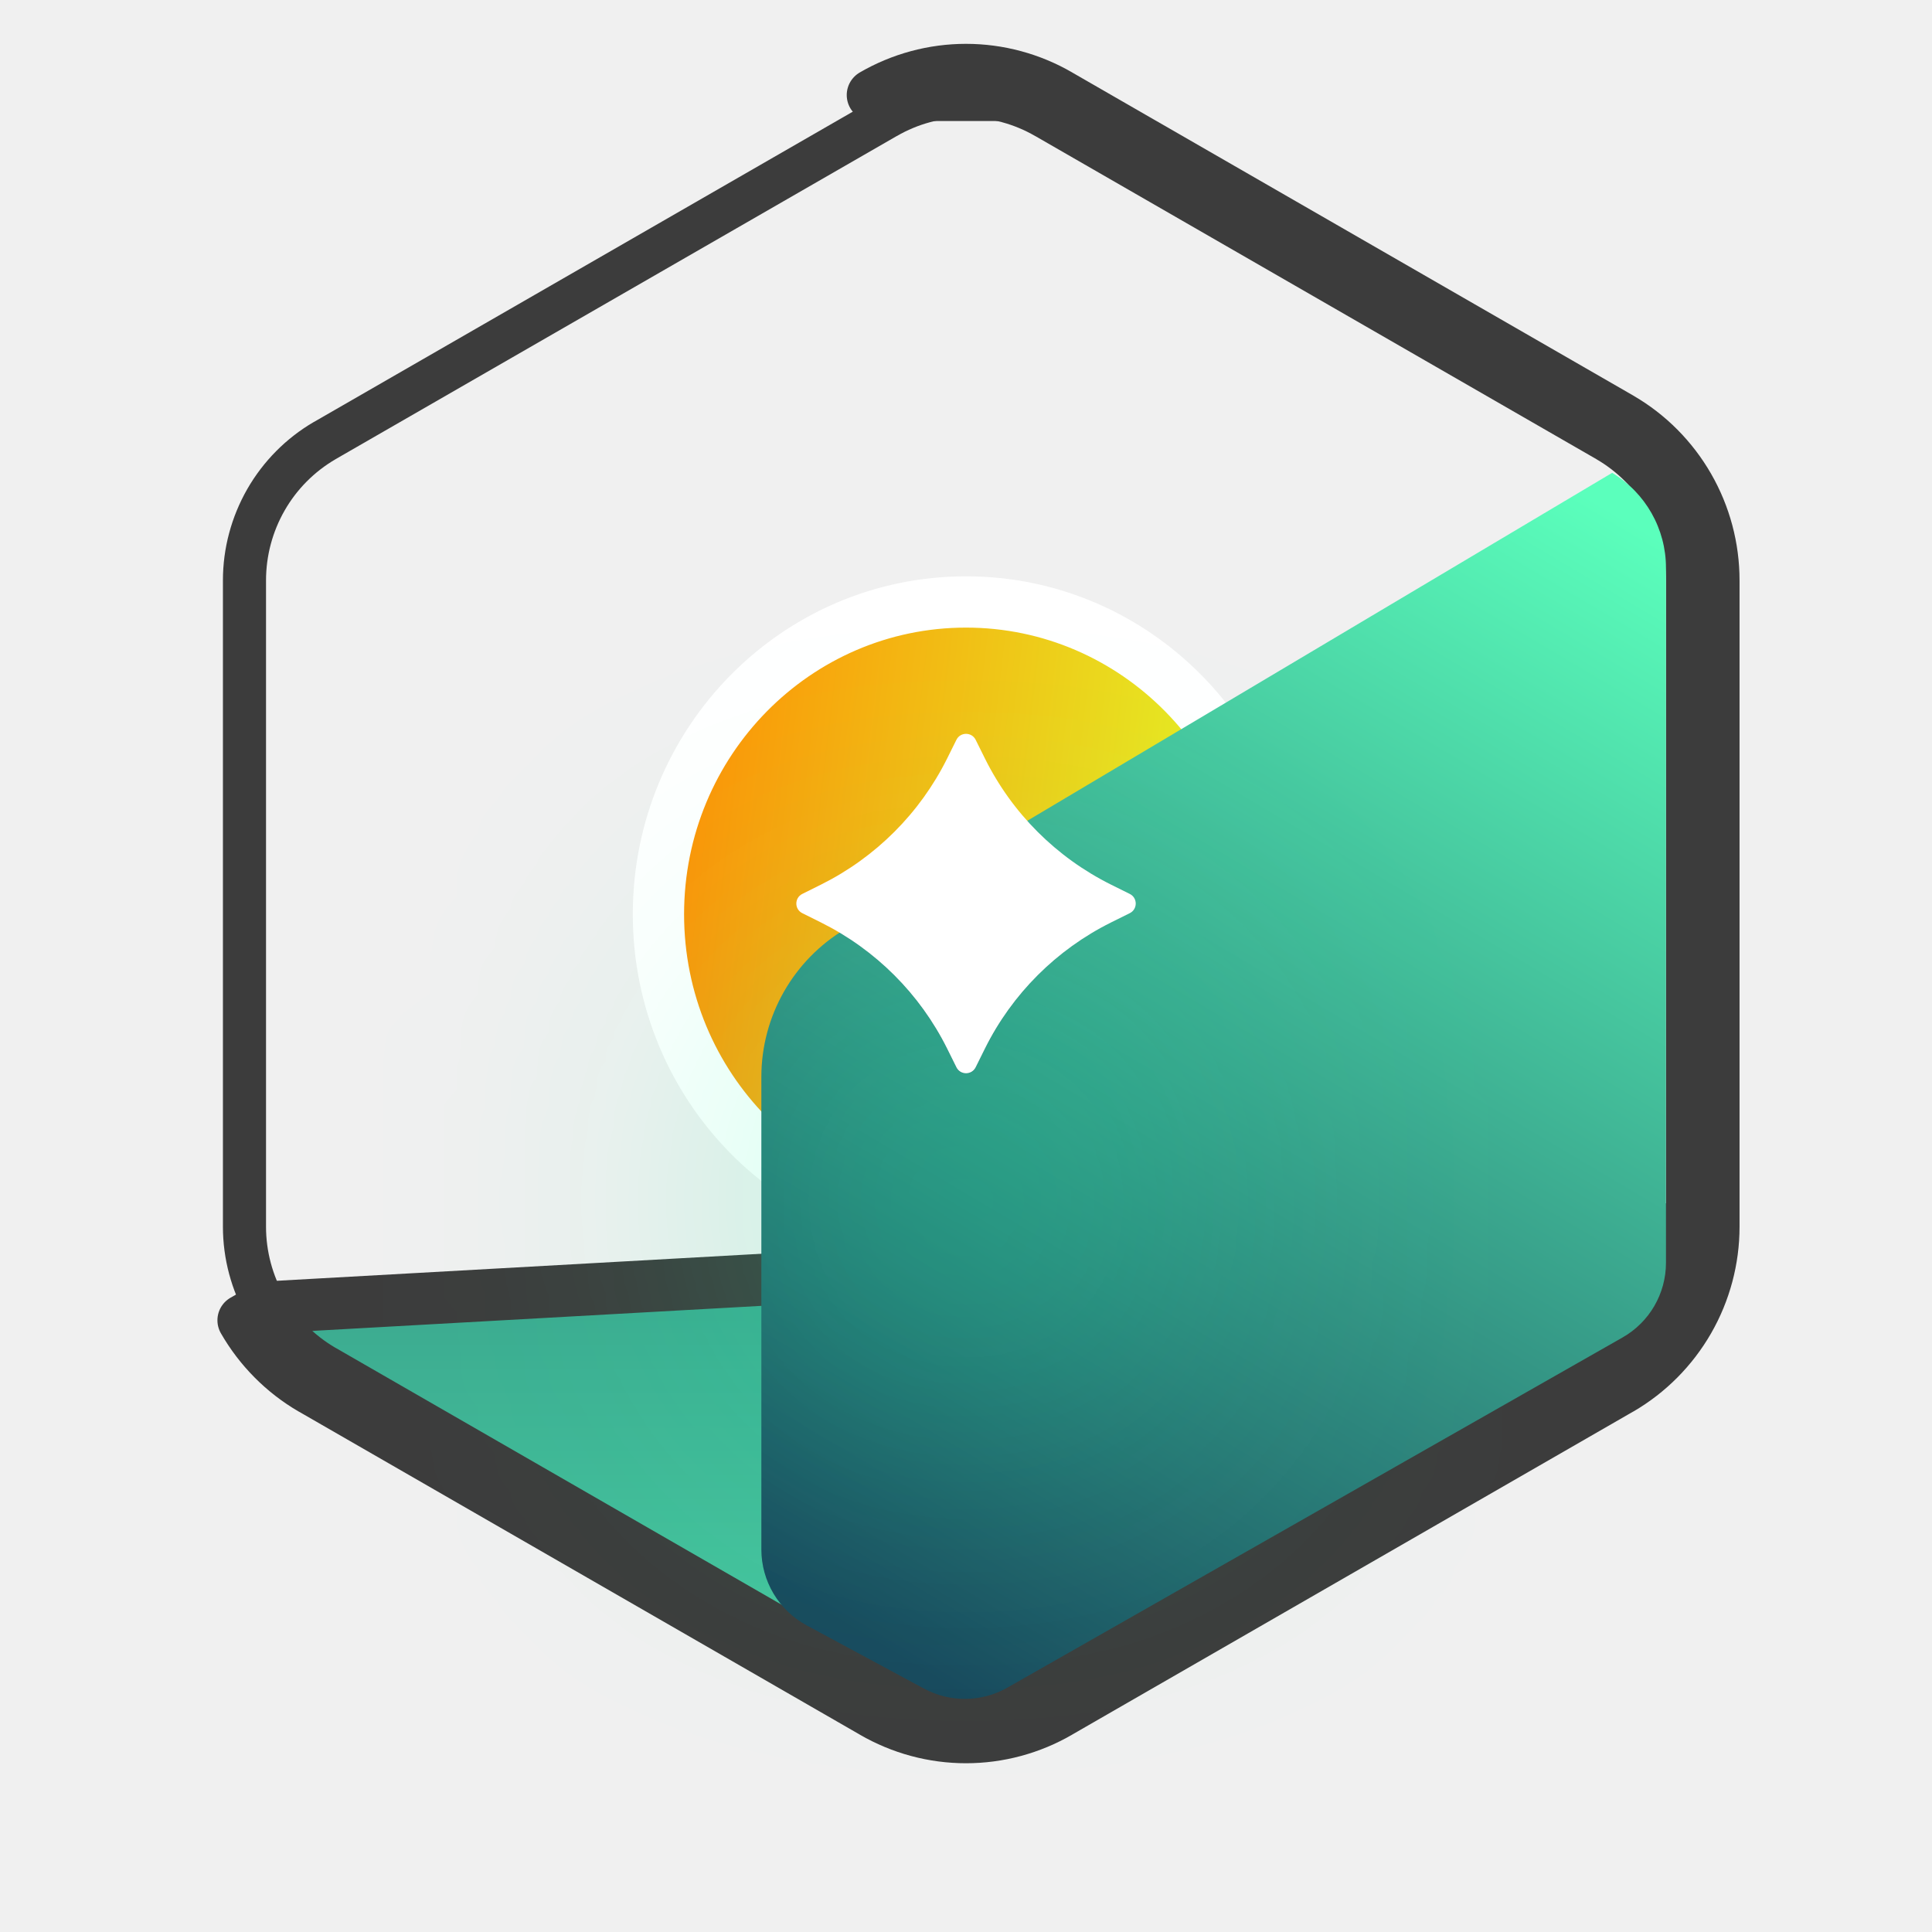
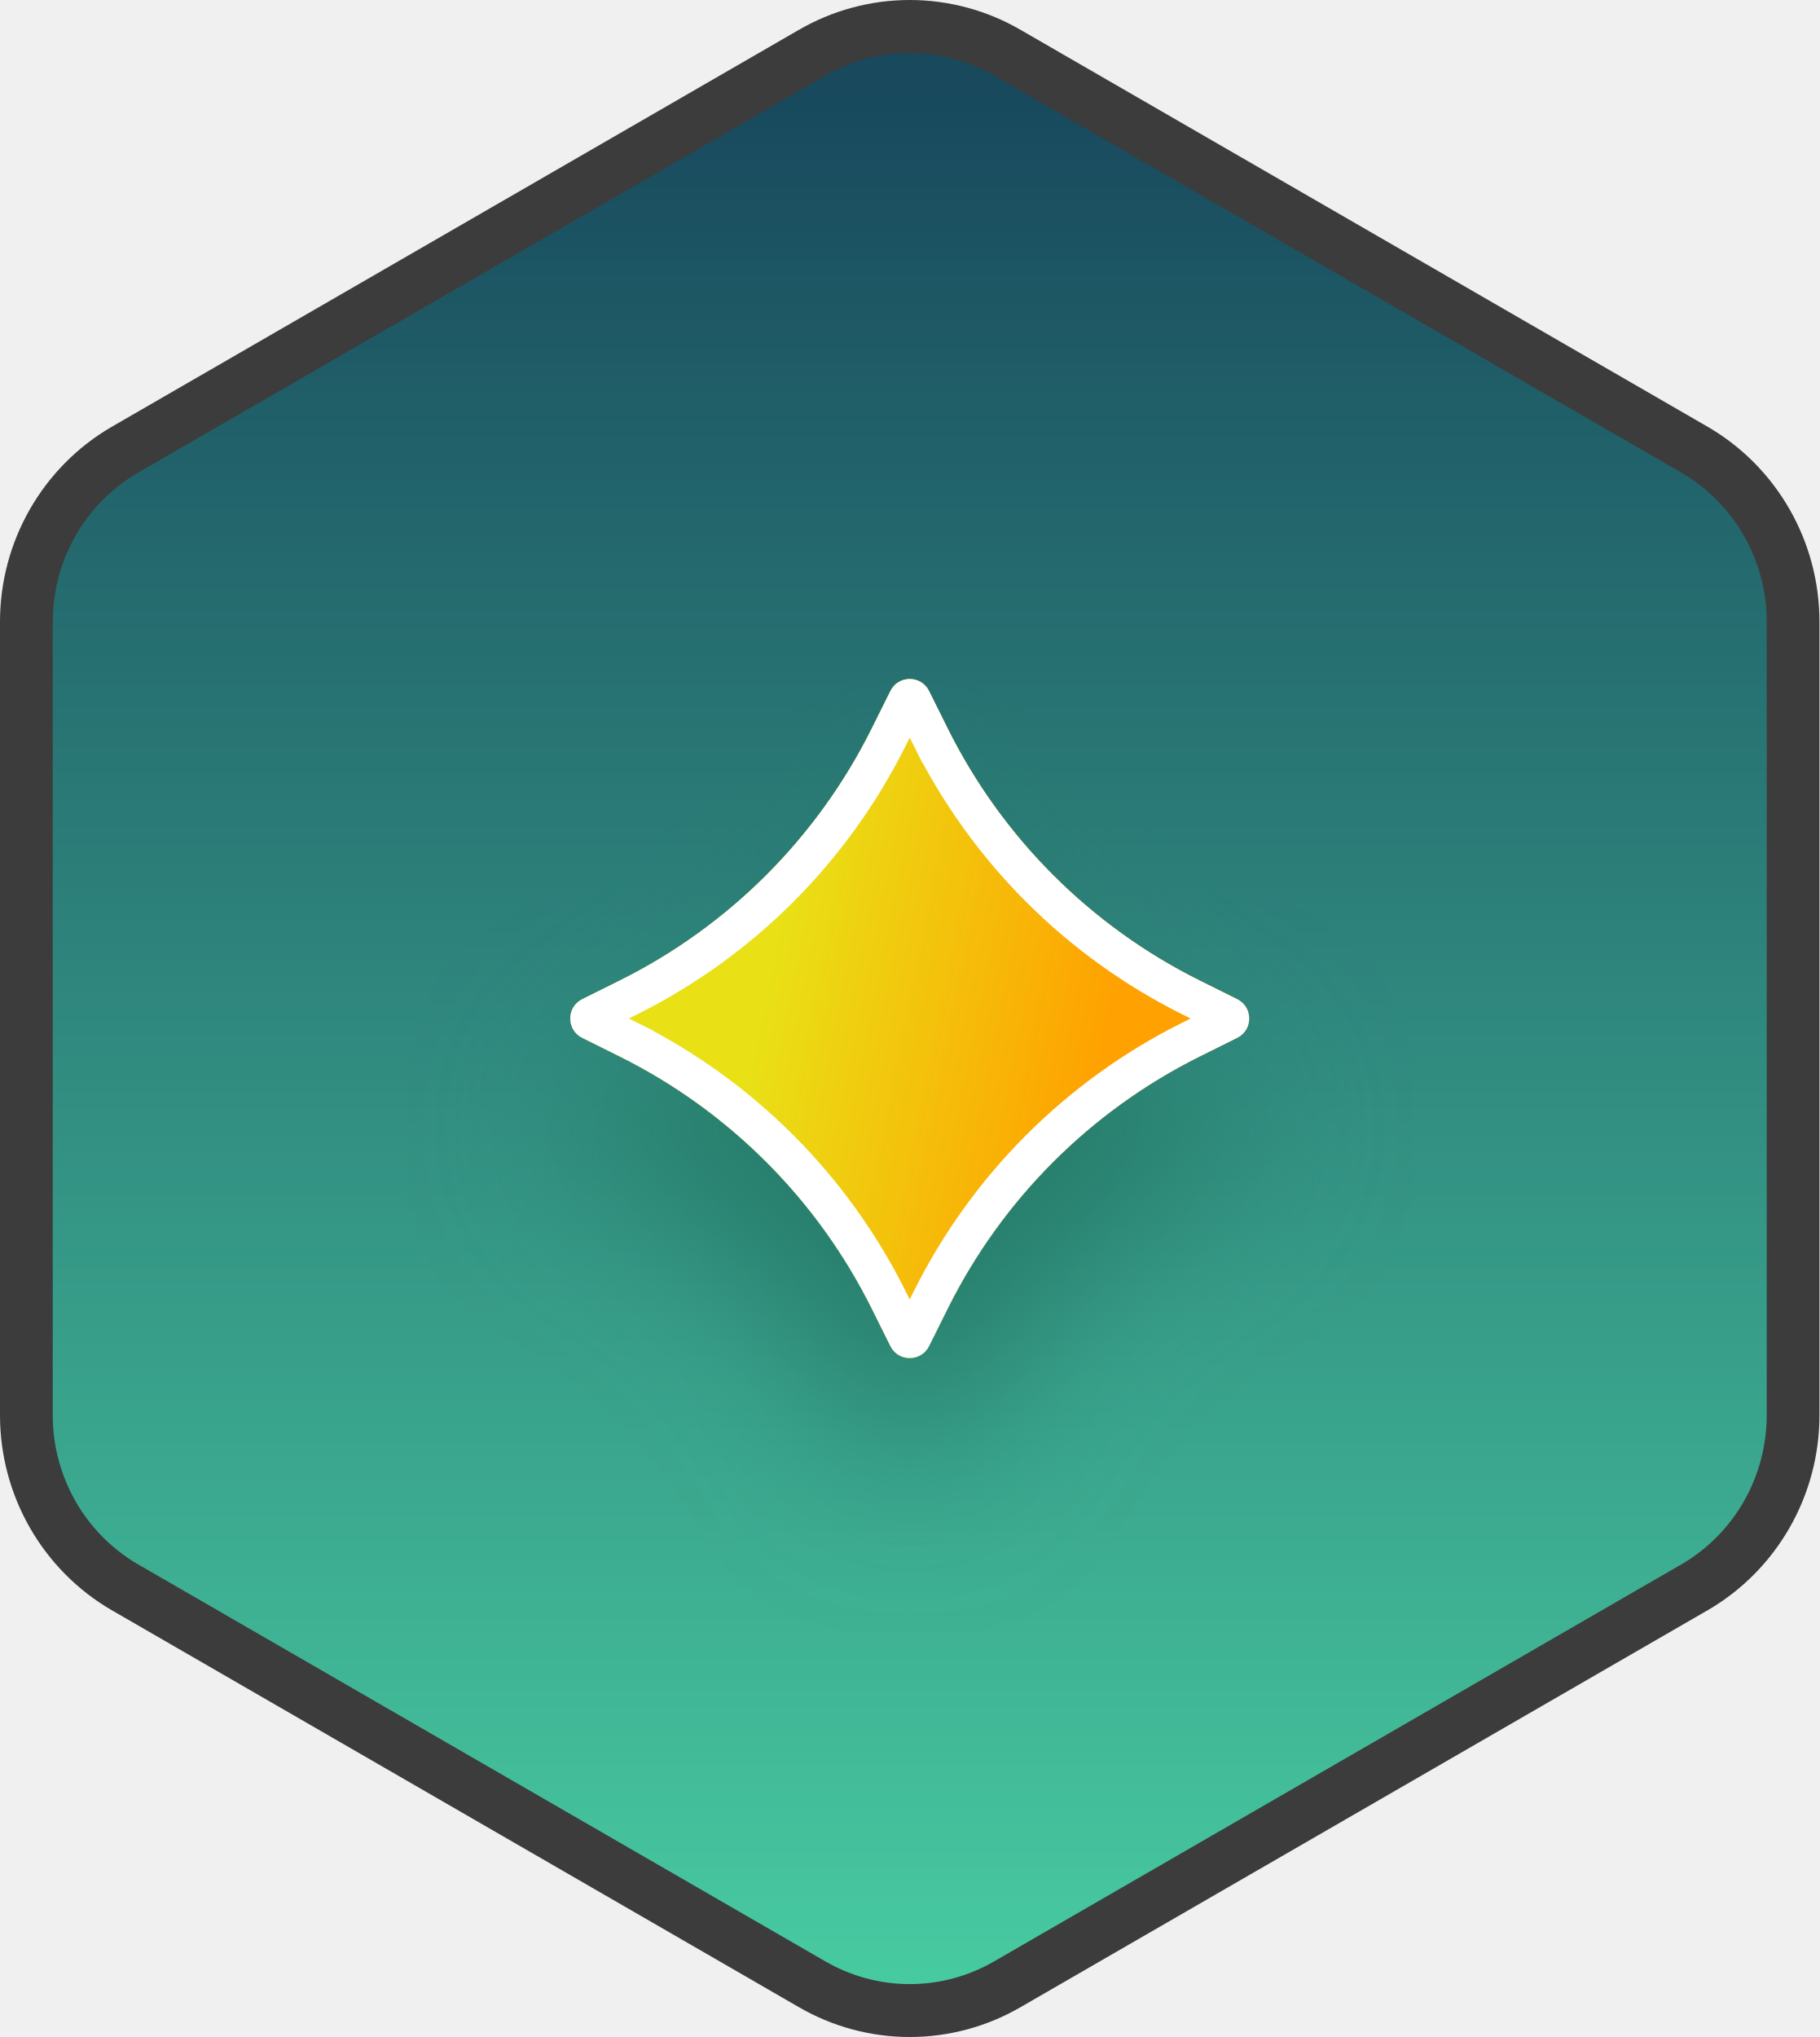
- <svg xmlns="http://www.w3.org/2000/svg" width="26" height="26" viewBox="0 0 26 26" fill="none">
-   <g id="Rewards">
-     <g id="Group 27524">
-       <path id="Vector" d="M23.06 16.508V16.509C23.06 16.951 22.944 17.385 22.724 17.768C22.504 18.151 22.188 18.47 21.807 18.692L21.806 18.692L14.255 23.04C14.255 23.041 14.254 23.041 14.254 23.041C13.873 23.262 13.44 23.379 13 23.379C12.559 23.379 12.127 23.262 11.746 23.041C11.745 23.041 11.745 23.041 11.745 23.04L4.194 18.692L4.193 18.692C3.812 18.47 3.496 18.151 3.276 17.768C3.276 17.768 3.276 17.768 3.276 17.768L3.579 17.595L23.06 16.508ZM23.06 16.508V7.811V7.811M23.06 16.508V7.811M23.06 7.811C23.06 7.368 22.944 6.934 22.724 6.551C22.504 6.168 22.188 5.849 21.807 5.628L21.806 5.627M23.06 7.811L21.806 5.627M21.806 5.627L14.255 1.279M21.806 5.627L14.255 1.279M14.255 1.279C14.255 1.279 14.254 1.279 14.254 1.278M14.255 1.279L14.254 1.278M14.254 1.278C13.873 1.057 13.44 0.94 13 0.94C12.559 0.94 12.127 1.057 11.746 1.278C11.745 1.279 11.745 1.279 11.745 1.279L14.254 1.278Z" fill="url(#paint0_linear_16058_163)" stroke="#3C3C3C" stroke-width="0.7" stroke-linecap="round" stroke-linejoin="round" />
-       <path id="Vector (Stroke)" fill-rule="evenodd" clip-rule="evenodd" d="M11.776 1.33C12.148 1.114 12.57 1 13 1C13.43 1 13.852 1.114 14.224 1.33C14.224 1.33 14.225 1.331 14.225 1.331L21.777 5.679C22.149 5.896 22.457 6.207 22.672 6.581C22.887 6.955 23 7.379 23 7.81V16.508C23 16.94 22.887 17.364 22.672 17.738C22.457 18.112 22.149 18.423 21.777 18.64L21.776 18.64L14.225 22.988C14.225 22.988 14.224 22.988 14.224 22.988C13.852 23.205 13.43 23.319 13 23.319C12.57 23.319 12.148 23.205 11.776 22.988C11.776 22.988 11.775 22.988 11.775 22.988L4.224 18.64L4.223 18.64C3.851 18.423 3.543 18.112 3.328 17.738C3.114 17.364 3 16.94 3 16.508V7.81C3 7.379 3.114 6.955 3.328 6.581C3.543 6.207 3.851 5.896 4.223 5.679L4.224 5.679L11.775 1.331C11.775 1.331 11.776 1.33 11.776 1.33ZM13 1.58C12.672 1.58 12.351 1.667 12.067 1.832L12.066 1.832L4.515 6.18C4.514 6.181 4.514 6.181 4.514 6.181C4.231 6.346 3.995 6.583 3.831 6.869C3.667 7.155 3.58 7.48 3.58 7.811V16.508C3.58 16.839 3.667 17.164 3.831 17.45C3.995 17.736 4.231 17.973 4.514 18.138C4.514 18.138 4.514 18.138 4.515 18.138L12.067 22.487C12.351 22.652 12.672 22.739 13 22.739C13.328 22.739 13.649 22.652 13.933 22.487L13.934 22.486L21.485 18.138C21.486 18.138 21.486 18.138 21.486 18.138C21.769 17.973 22.005 17.736 22.169 17.45C22.333 17.164 22.42 16.839 22.42 16.508V7.811C22.42 7.48 22.333 7.155 22.169 6.869C22.005 6.583 21.769 6.346 21.486 6.181C21.486 6.181 21.486 6.181 21.485 6.18L13.934 1.832L13.933 1.832C13.649 1.667 13.328 1.58 13 1.58Z" fill="#3C3C3C" />
-       <path id="Ellipse 2905" d="M17.284 12.304C17.284 14.705 15.366 16.652 13 16.652C10.634 16.652 8.716 14.705 8.716 12.304C8.716 9.903 10.634 7.956 13 7.956C15.366 7.956 17.284 9.903 17.284 12.304Z" fill="url(#paint1_linear_16058_163)" />
-       <path id="Ellipse 2905 (Stroke)" d="M16.894 12.304C16.894 14.495 15.145 16.262 13 16.262C10.855 16.262 9.106 14.495 9.106 12.304C9.106 10.113 10.855 8.346 13 8.346C15.145 8.346 16.894 10.113 16.894 12.304ZM13 16.752C15.423 16.752 17.384 14.759 17.384 12.304C17.384 9.849 15.423 7.856 13 7.856C10.578 7.856 8.616 9.849 8.616 12.304C8.616 14.759 10.578 16.752 13 16.752Z" fill="white" stroke="white" stroke-width="0.2" />
-     </g>
-     <path id="Subtract" d="M10.246 14.493C10.246 13.675 10.677 12.918 11.38 12.5L21.696 6.363C22.145 6.632 22.42 7.118 22.42 7.642V16.993C22.42 17.41 22.197 17.794 21.834 18L13.558 22.711C13.211 22.909 12.786 22.914 12.434 22.724L10.855 21.873C10.48 21.67 10.246 21.279 10.246 20.852V14.493Z" fill="url(#paint2_linear_16058_163)" />
-     <g id="Star 1" filter="url(#filter0_d_16058_163)">
-       <path d="M12.871 9.956C12.924 9.849 13.077 9.849 13.13 9.956L13.256 10.21C13.621 10.944 14.216 11.538 14.95 11.904L15.204 12.03C15.311 12.083 15.311 12.236 15.204 12.289L14.95 12.415C14.216 12.781 13.621 13.375 13.256 14.109L13.13 14.363C13.077 14.47 12.924 14.47 12.871 14.363L12.745 14.109C12.379 13.375 11.784 12.781 11.05 12.415L10.797 12.289C10.69 12.236 10.69 12.083 10.797 12.03L11.05 11.904C11.784 11.538 12.379 10.944 12.745 10.21L12.871 9.956Z" fill="white" />
+ <svg xmlns="http://www.w3.org/2000/svg" width="67" height="75" viewBox="0 0 67 75" fill="none">
+   <path d="M66.379 52.114V52.114V22.887V22.887C66.377 21.545 66.027 20.226 65.362 19.064C64.698 17.902 63.742 16.936 62.591 16.264L62.589 16.264L37.29 1.651C37.29 1.651 37.29 1.651 37.29 1.651C36.138 0.978 34.831 0.624 33.5 0.624C32.169 0.624 30.862 0.978 29.709 1.651C29.709 1.651 29.709 1.651 29.709 1.651L4.41 16.264L4.409 16.264C3.258 16.936 2.302 17.902 1.637 19.064C0.973 20.226 0.622 21.545 0.621 22.887V22.887L0.621 52.114L0.621 52.114C0.622 53.456 0.973 54.774 1.637 55.937C2.302 57.099 3.258 58.065 4.409 58.736L4.41 58.737L29.709 73.35C29.709 73.35 29.709 73.35 29.709 73.35C30.862 74.022 32.169 74.376 33.5 74.376C34.831 74.376 36.138 74.022 37.29 73.35C37.29 73.35 37.29 73.35 37.29 73.35L62.589 58.737L62.591 58.736C63.742 58.065 64.698 57.099 65.362 55.937C66.027 54.774 66.377 53.456 66.379 52.114Z" fill="url(#paint0_linear_459_8326)" stroke="white" stroke-width="0.7" stroke-linecap="round" stroke-linejoin="round" />
+   <path fill-rule="evenodd" clip-rule="evenodd" d="M29.399 1.11C30.646 0.383 32.06 0 33.5 0C34.94 0 36.354 0.383 37.601 1.11C37.601 1.11 37.602 1.111 37.603 1.111L62.903 15.724C64.148 16.451 65.182 17.496 65.901 18.753C66.62 20.01 66.999 21.435 67 22.886V52.114C66.999 53.565 66.62 54.99 65.901 56.247C65.182 57.504 64.148 58.549 62.903 59.276L62.899 59.278L37.603 73.889C37.602 73.889 37.602 73.889 37.601 73.89C36.355 74.617 34.94 75 33.5 75C32.06 75 30.645 74.617 29.398 73.89C29.398 73.889 29.398 73.889 29.397 73.889L4.101 59.278L4.097 59.276C2.851 58.549 1.818 57.504 1.099 56.247C0.38 54.99 0.001 53.565 0 52.114V22.886C0.001 21.435 0.38 20.01 1.099 18.753C1.818 17.496 2.851 16.451 4.097 15.724L4.101 15.722L29.397 1.111C29.398 1.111 29.399 1.11 29.399 1.11ZM33.5 1.948C32.403 1.948 31.325 2.24 30.374 2.795L30.37 2.797L5.074 17.408C5.073 17.409 5.072 17.409 5.072 17.409C4.123 17.964 3.333 18.761 2.784 19.722C2.234 20.684 1.943 21.775 1.942 22.887V52.113C1.943 53.225 2.234 54.316 2.784 55.278C3.333 56.239 4.123 57.036 5.072 57.591C5.072 57.591 5.073 57.591 5.074 57.592L30.374 72.205C31.325 72.76 32.403 73.052 33.5 73.052C34.597 73.052 35.675 72.76 36.626 72.205L36.63 72.203L61.926 57.592C61.927 57.591 61.928 57.591 61.928 57.591C62.877 57.036 63.667 56.239 64.216 55.278C64.766 54.316 65.057 53.224 65.058 52.112V22.888C65.057 21.776 64.766 20.684 64.216 19.722C63.667 18.761 62.877 17.964 61.928 17.409C61.928 17.409 61.927 17.409 61.926 17.408L36.63 2.797L36.626 2.795C35.675 2.24 34.597 1.948 33.5 1.948Z" fill="#3C3C3C" />
+   <mask id="mask0_459_8326" style="mask-type:alpha" maskUnits="userSpaceOnUse" x="0" y="0" width="65" height="73">
+     <path d="M65 51.103V21.897C64.999 20.617 64.664 19.359 64.031 18.25C63.397 17.142 62.486 16.221 61.389 15.581L36.111 0.978C35.013 0.337 33.768 3.05176e-05 32.5 3.05176e-05C31.232 3.05176e-05 29.987 0.337 28.889 0.978L3.611 15.581C2.514 16.221 1.603 17.142 0.969 18.25C0.336 19.359 0.001 20.617 0 21.897V51.103C0.001 52.383 0.336 53.641 0.969 54.749C1.603 55.858 2.514 56.779 3.611 57.419L28.889 72.022C29.987 72.663 31.232 73 32.5 73C33.768 73 35.013 72.663 36.111 72.022L61.389 57.419C62.486 56.779 63.397 55.858 64.031 54.749C64.664 53.641 64.999 52.383 65 51.103Z" fill="white" />
+   </mask>
+   <g mask="url(#mask0_459_8326)">
+     <g filter="url(#filter0_d_459_8326)">
+       <path d="M32.79 25.44C33.082 24.853 33.918 24.853 34.21 25.44L34.9 26.826C36.9 30.844 40.156 34.1 44.174 36.1L45.56 36.79C46.147 37.082 46.147 37.918 45.56 38.21L44.174 38.9C40.156 40.9 36.9 44.156 34.9 48.174L34.21 49.56C33.918 50.147 33.082 50.147 32.79 49.56L32.1 48.174C30.1 44.156 26.844 40.9 22.826 38.9L21.44 38.21C20.853 37.918 20.853 37.082 21.44 36.79L22.826 36.1C26.844 34.1 30.1 30.844 32.1 26.826L32.79 25.44Z" fill="url(#paint1_linear_459_8326)" />
+       <path d="M34.273 27.138L34.87 26.841L34.273 27.138C36.341 31.292 39.708 34.659 43.862 36.727L45.248 37.416C45.272 37.428 45.282 37.441 45.287 37.45C45.294 37.462 45.3 37.479 45.3 37.5C45.3 37.521 45.294 37.538 45.287 37.55C45.282 37.56 45.272 37.572 45.248 37.584L43.862 38.273C39.708 40.341 36.341 43.708 34.273 47.862L33.584 49.248C33.572 49.272 33.56 49.282 33.55 49.287C33.538 49.294 33.521 49.3 33.5 49.3C33.479 49.3 33.462 49.294 33.45 49.287C33.44 49.282 33.428 49.272 33.416 49.248L32.727 47.862C30.659 43.708 27.292 40.341 23.138 38.273L22.86 38.831L23.138 38.273L21.752 37.584C21.728 37.572 21.718 37.56 21.713 37.55C21.706 37.538 21.7 37.521 21.7 37.5C21.7 37.479 21.706 37.462 21.713 37.45C21.718 37.441 21.728 37.428 21.752 37.416L23.138 36.727C27.292 34.659 30.659 31.292 32.727 27.138L33.416 25.752C33.428 25.728 33.44 25.718 33.45 25.713C33.462 25.706 33.479 25.7 33.5 25.7C33.521 25.7 33.538 25.706 33.55 25.713C33.56 25.718 33.572 25.728 33.584 25.752L34.273 27.138Z" stroke="white" stroke-width="1.4" />
    </g>
  </g>
  <defs>
-     <filter id="filter0_d_16058_163" x="0.717" y="3.876" width="24.567" height="24.567" filterUnits="userSpaceOnUse" color-interpolation-filters="sRGB">
+     <filter id="filter0_d_459_8326" x="15" y="23" width="37" height="37" filterUnits="userSpaceOnUse" color-interpolation-filters="sRGB">
      <feFlood flood-opacity="0" result="BackgroundImageFix" />
      <feColorMatrix in="SourceAlpha" type="matrix" values="0 0 0 0 0 0 0 0 0 0 0 0 0 0 0 0 0 0 127 0" result="hardAlpha" />
      <feOffset dy="4" />
-       <feGaussianBlur stdDeviation="5" />
+       <feGaussianBlur stdDeviation="3" />
      <feComposite in2="hardAlpha" operator="out" />
-       <feColorMatrix type="matrix" values="0 0 0 0 0.075 0 0 0 0 1 0 0 0 0 0.67 0 0 0 1 0" />
-       <feBlend mode="normal" in2="BackgroundImageFix" result="effect1_dropShadow_16058_163" />
-       <feBlend mode="normal" in="SourceGraphic" in2="effect1_dropShadow_16058_163" result="shape" />
+       <feColorMatrix type="matrix" values="0 0 0 0 0.15 0 0 0 0 0.487 0 0 0 0 0.415 0 0 0 1 0" />
+       <feBlend mode="normal" in2="BackgroundImageFix" result="effect1_dropShadow_459_8326" />
+       <feBlend mode="normal" in="SourceGraphic" in2="effect1_dropShadow_459_8326" result="shape" />
    </filter>
-     <linearGradient id="paint0_linear_16058_163" x1="13" y1="31.145" x2="13" y2="2.015" gradientUnits="userSpaceOnUse">
+     <linearGradient id="paint0_linear_459_8326" x1="33.5" y1="101.299" x2="33.5" y2="3.409" gradientUnits="userSpaceOnUse">
      <stop stop-color="#5BFFBC" />
      <stop offset="1" stop-color="#18495D" />
    </linearGradient>
-     <linearGradient id="paint1_linear_16058_163" x1="8.716" y1="11.435" x2="17.545" y2="12.47" gradientUnits="userSpaceOnUse">
-       <stop stop-color="#FF8E04" />
-       <stop offset="1" stop-color="#E1FF29" />
-     </linearGradient>
-     <linearGradient id="paint2_linear_16058_163" x1="21.84" y1="6.942" x2="12.56" y2="22.598" gradientUnits="userSpaceOnUse">
-       <stop stop-color="#5BFFBC" />
-       <stop offset="1" stop-color="#18495D" />
+     <linearGradient id="paint1_linear_459_8326" x1="28.502" y1="35.001" x2="41.002" y2="37.501" gradientUnits="userSpaceOnUse">
+       <stop stop-color="#E9E016" />
+       <stop offset="1" stop-color="#FFA100" />
    </linearGradient>
  </defs>
</svg>
